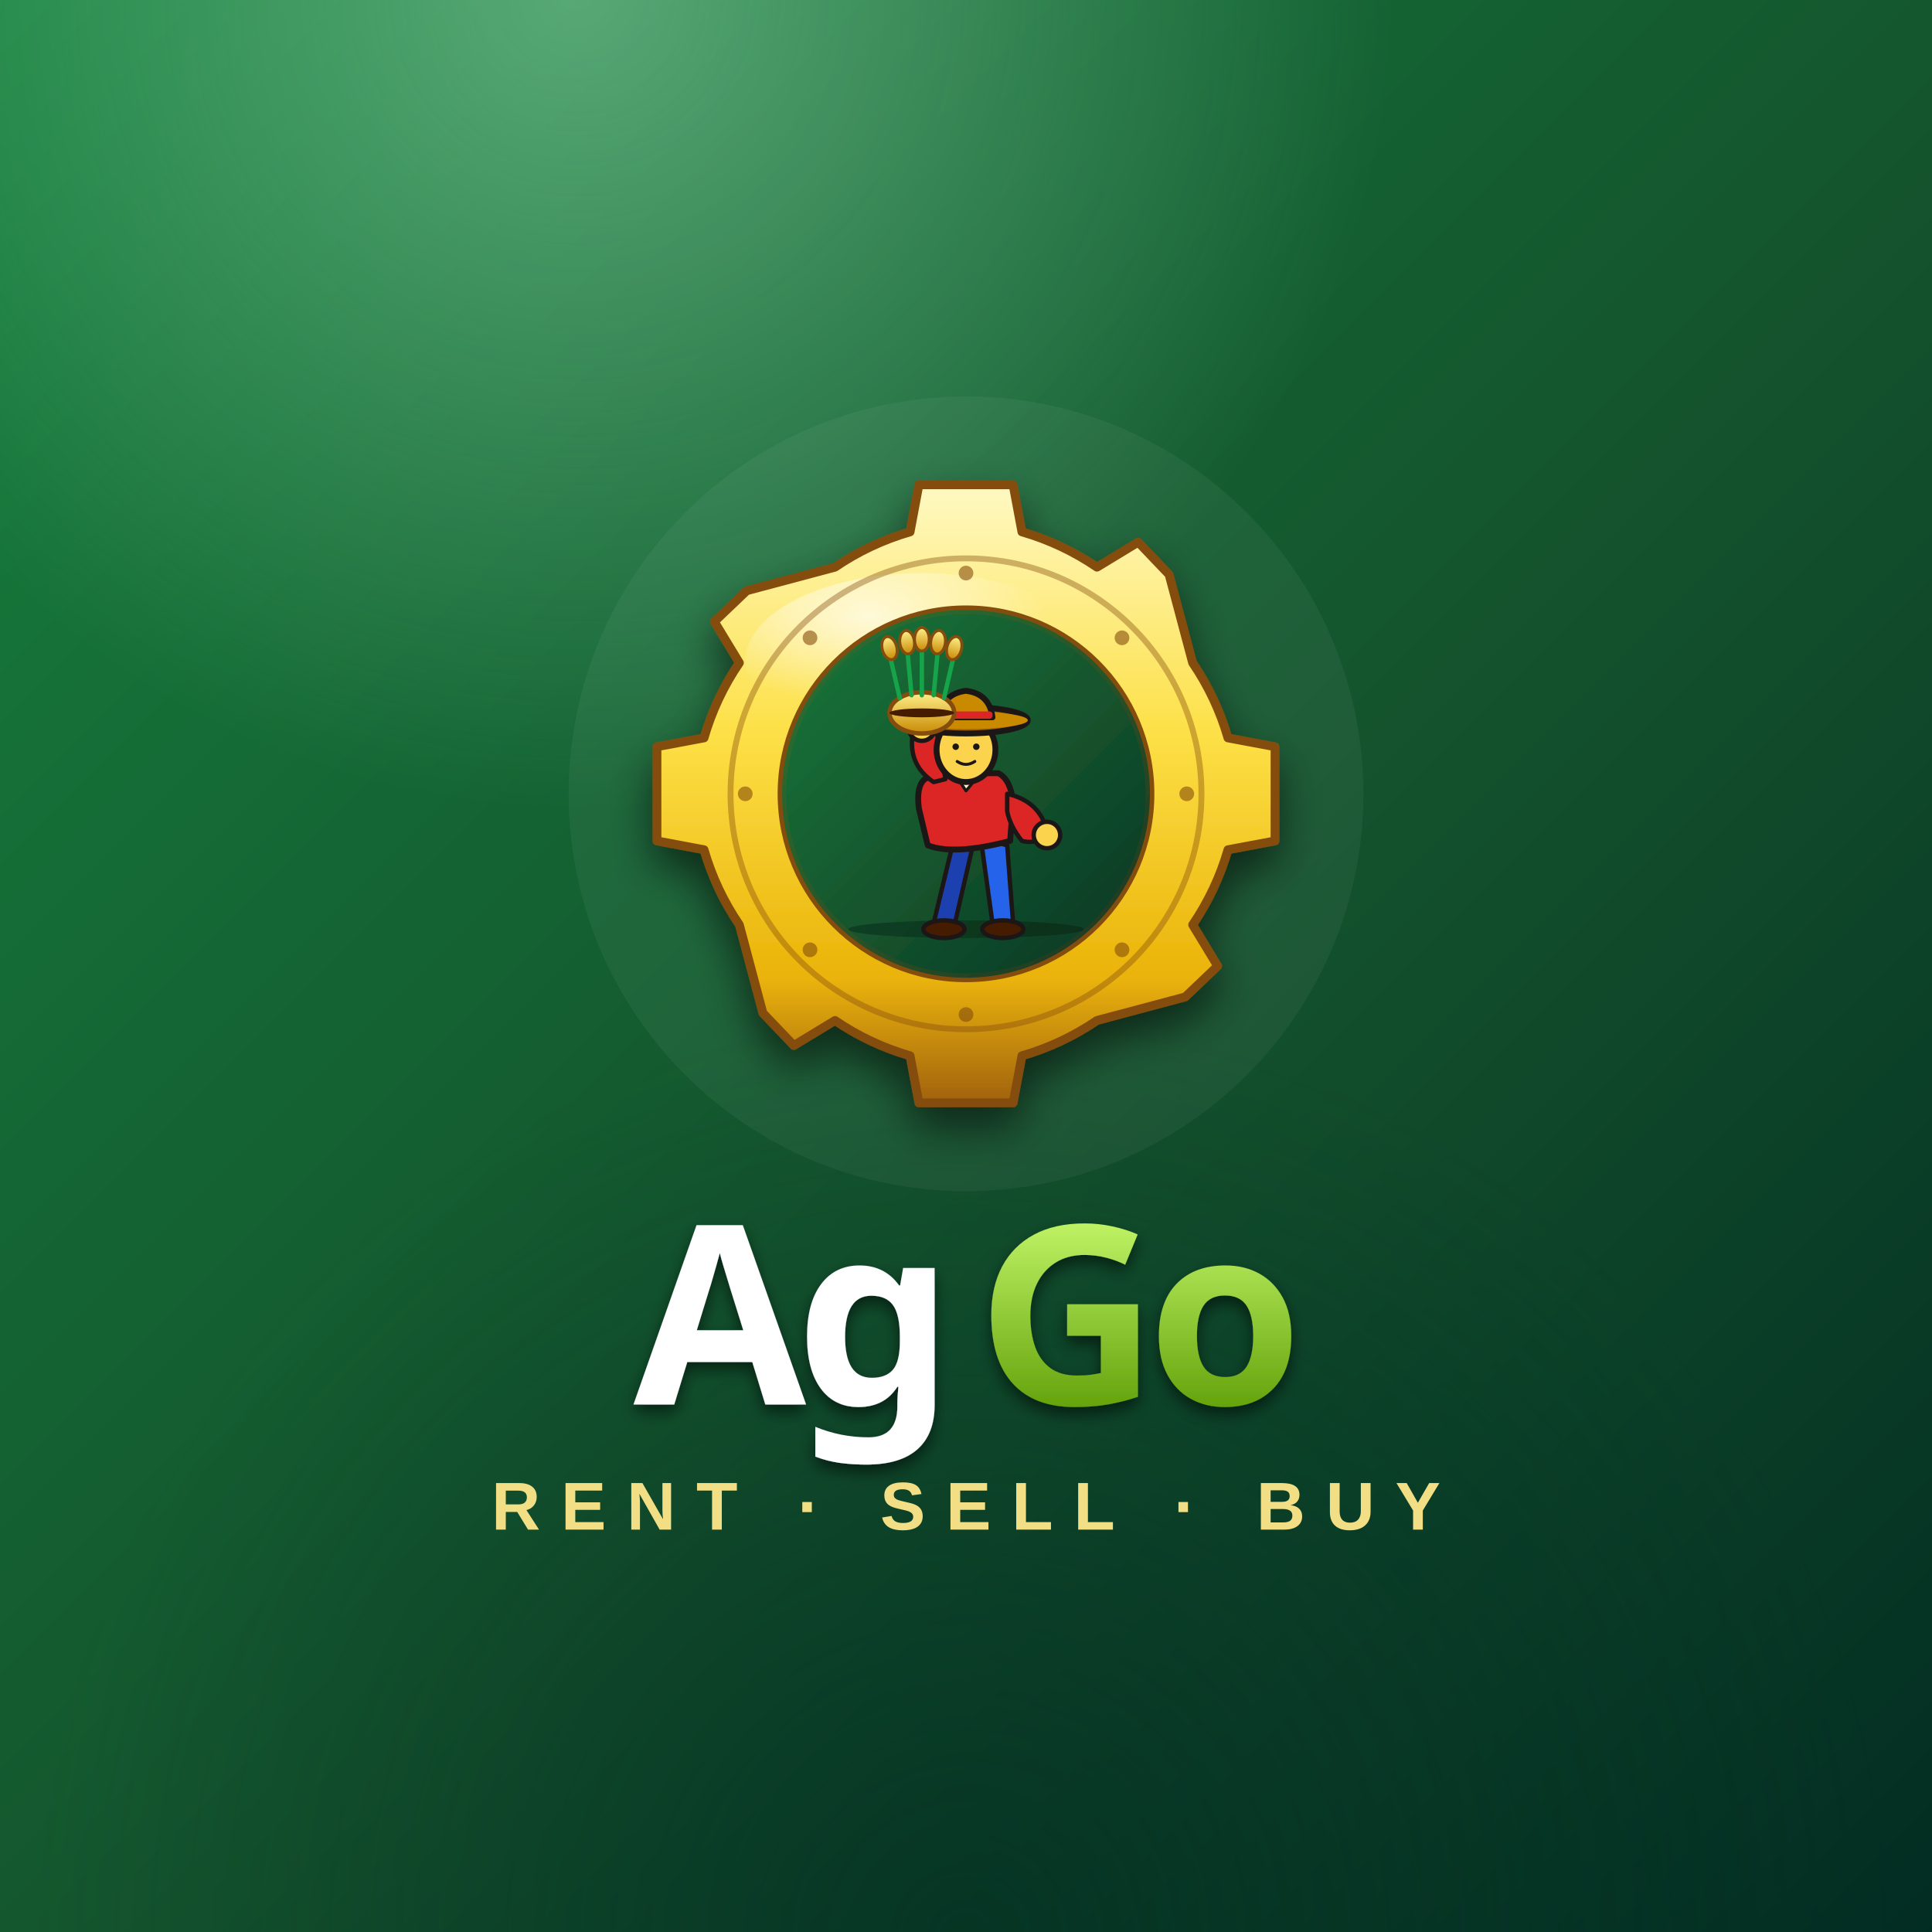
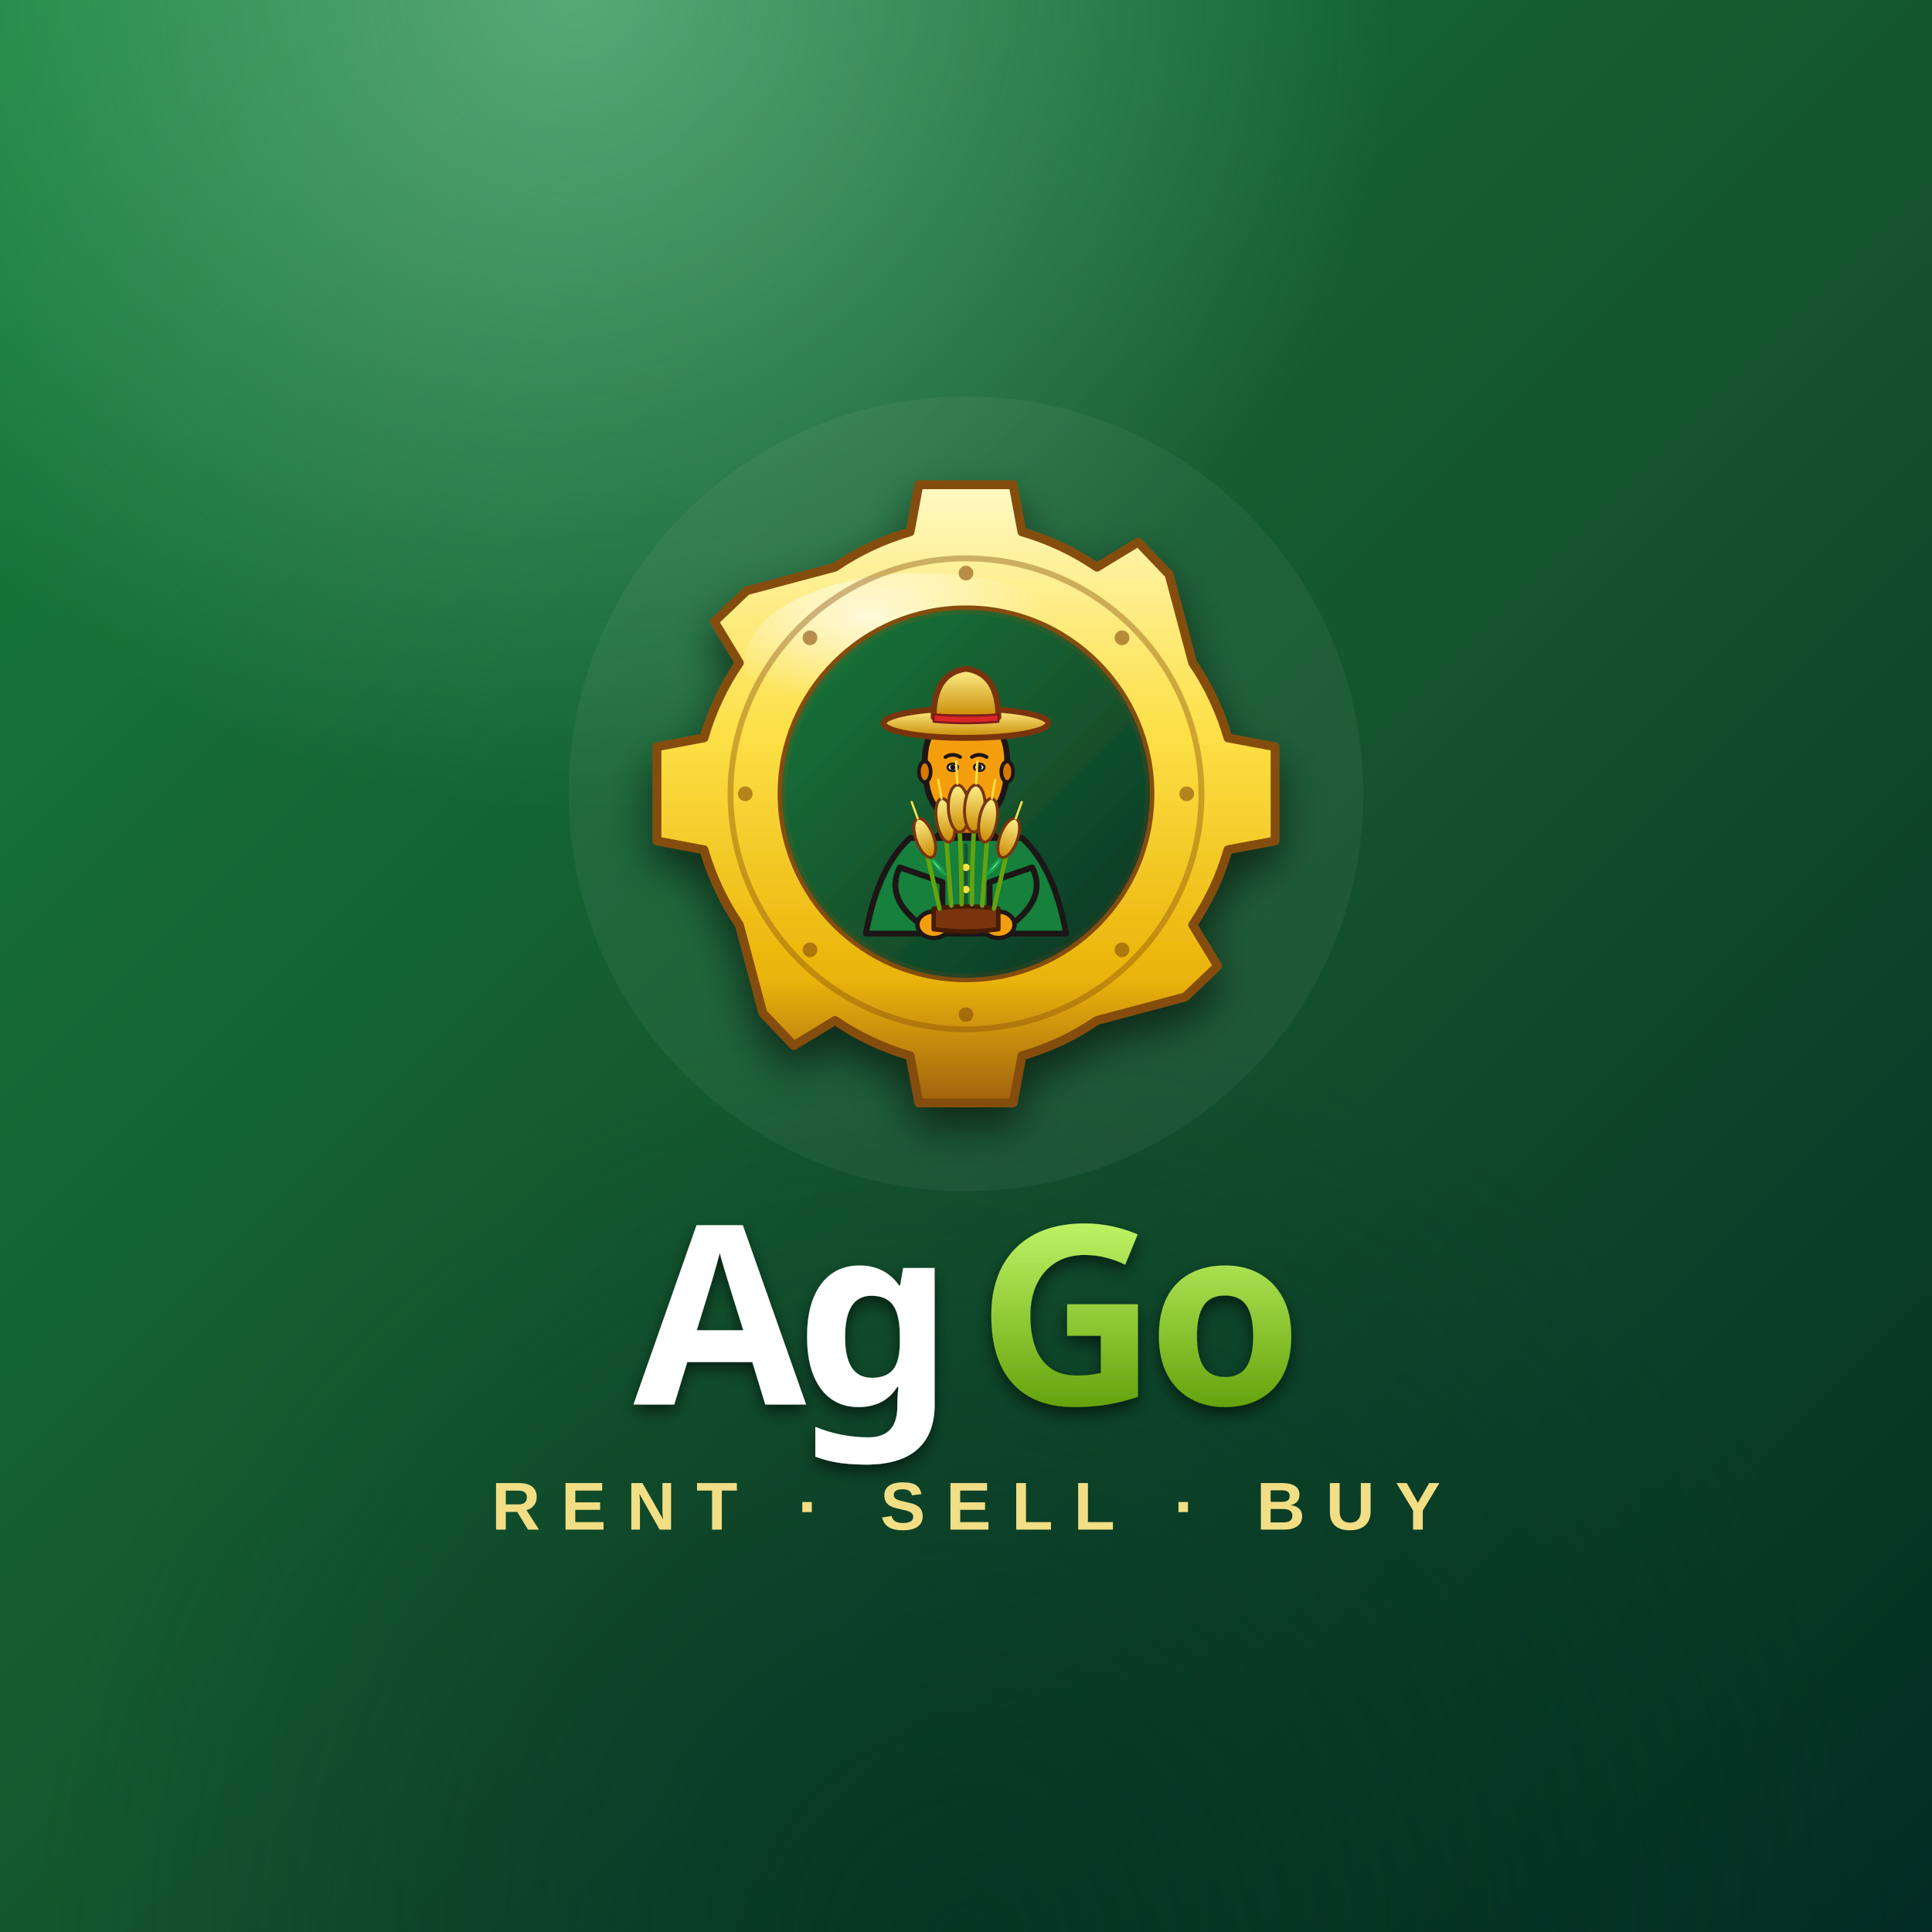
<svg xmlns="http://www.w3.org/2000/svg" width="1024" height="1024" viewBox="0 0 1024 1024">
  <defs>
    <linearGradient id="bgGrad" x1="0%" y1="0%" x2="100%" y2="100%">
      <stop offset="0%" stop-color="#15803d" />
      <stop offset="55%" stop-color="#14532d" />
      <stop offset="100%" stop-color="#022c22" />
    </linearGradient>
    <radialGradient id="sheen" cx="30%" cy="0%" r="70%">
      <stop offset="0%" stop-color="#bbf7d0" stop-opacity="0.4" />
      <stop offset="60%" stop-color="#bbf7d0" stop-opacity="0" />
    </radialGradient>
    <radialGradient id="shade" cx="50%" cy="100%" r="80%">
      <stop offset="0%" stop-color="#022c22" stop-opacity="0.6" />
      <stop offset="60%" stop-color="#022c22" stop-opacity="0" />
    </radialGradient>
    <linearGradient id="gearOuter" x1="0%" y1="0%" x2="0%" y2="100%">
      <stop offset="0%" stop-color="#fef9c3" />
      <stop offset="40%" stop-color="#fde047" />
      <stop offset="80%" stop-color="#eab308" />
      <stop offset="100%" stop-color="#a16207" />
    </linearGradient>
    <radialGradient id="gearShine" cx="35%" cy="25%" r="50%">
      <stop offset="0%" stop-color="#ffffff" stop-opacity="0.7" />
      <stop offset="100%" stop-color="#ffffff" stop-opacity="0" />
    </radialGradient>
    <linearGradient id="leafGrad" x1="0%" y1="0%" x2="0%" y2="100%">
      <stop offset="0%" stop-color="#86efac" />
      <stop offset="100%" stop-color="#16a34a" />
    </linearGradient>
    <linearGradient id="grainGrad" x1="0%" y1="0%" x2="0%" y2="100%">
      <stop offset="0%" stop-color="#fef08a" />
      <stop offset="100%" stop-color="#ca8a04" />
    </linearGradient>
    <linearGradient id="goGrad" x1="0%" y1="0%" x2="0%" y2="100%">
      <stop offset="0%" stop-color="#bef264" />
      <stop offset="100%" stop-color="#65a30d" />
    </linearGradient>
    <filter id="dropShadow" x="-20%" y="-20%" width="140%" height="140%">
      <feGaussianBlur in="SourceAlpha" stdDeviation="14" />
      <feOffset dx="0" dy="14" result="off" />
      <feComponentTransfer>
        <feFuncA type="linear" slope="0.55" />
      </feComponentTransfer>
      <feMerge>
        <feMergeNode />
        <feMergeNode in="SourceGraphic" />
      </feMerge>
    </filter>
    <filter id="textShadow" x="-20%" y="-20%" width="140%" height="140%">
      <feGaussianBlur in="SourceAlpha" stdDeviation="5" />
      <feOffset dx="0" dy="5" result="off" />
      <feComponentTransfer>
        <feFuncA type="linear" slope="0.55" />
      </feComponentTransfer>
      <feMerge>
        <feMergeNode />
        <feMergeNode in="SourceGraphic" />
      </feMerge>
    </filter>
  </defs>
  <rect width="1024" height="1024" fill="url(#bgGrad)" />
  <rect width="1024" height="1024" fill="url(#sheen)" />
  <rect width="1024" height="1024" fill="url(#shade)" />
  <g transform="translate(512 512) scale(0.78) translate(-512 -512)">
    <circle cx="512" cy="395" r="270" fill="#ffffff" fill-opacity="0.05" />
    <g filter="url(#dropShadow)" transform="translate(512 395)">
      <path d="M 0 -210 L 32 -210 L 38 -178 A 178 178 0 0 1 89 -154 L 117 -171 L 138 -149 L 154 -89 A 178 178 0 0 1 178 -38 L 210 -32 L 210 32 L 178 38 A 178 178 0 0 1 154 89 L 171 117 L 149 138 L 89 154 A 178 178 0 0 1 38 178 L 32 210 L -32 210 L -38 178 A 178 178 0 0 1 -89 154 L -117 171 L -138 149 L -154 89 A 178 178 0 0 1 -178 38 L -210 32 L -210 -32 L -178 -38 A 178 178 0 0 1 -154 -89 L -171 -117 L -149 -138 L -89 -154 A 178 178 0 0 1 -38 -178 L -32 -210 Z" fill="url(#gearOuter)" stroke="#854d0e" stroke-width="6" stroke-linejoin="round" />
      <ellipse cx="-30" cy="-90" rx="120" ry="60" fill="url(#gearShine)" />
      <circle cx="0" cy="0" r="160" fill="none" stroke="#854d0e" stroke-width="4" stroke-opacity="0.4" />
      <g fill="#854d0e" fill-opacity="0.6">
        <circle cx="0" cy="-150" r="5" />
        <circle cx="106" cy="-106" r="5" />
        <circle cx="150" cy="0" r="5" />
        <circle cx="106" cy="106" r="5" />
        <circle cx="0" cy="150" r="5" />
        <circle cx="-106" cy="106" r="5" />
        <circle cx="-150" cy="0" r="5" />
        <circle cx="-106" cy="-106" r="5" />
      </g>
      <circle cx="0" cy="0" r="125" fill="#14532d" stroke="#854d0e" stroke-width="6" />
      <circle cx="0" cy="0" r="125" fill="url(#bgGrad)" fill-opacity="0.8" />
      <g stroke="#1c1917" stroke-linejoin="round" stroke-linecap="round">
-         <ellipse cx="0" cy="92" rx="80" ry="6" fill="#000000" fill-opacity="0.25" stroke="none" />
-         <path d="M -8 30 L -22 88 L -8 90 L 4 38 Z" fill="#1e40af" stroke-width="3" />
-         <path d="M 10 30 L 18 88 L 32 88 L 28 35 Z" fill="#2563eb" stroke-width="3" />
-         <ellipse cx="-15" cy="92" rx="14" ry="6" fill="#451a03" stroke-width="3" />
-         <ellipse cx="25" cy="92" rx="14" ry="6" fill="#451a03" stroke-width="3" />
-         <path d="M -28 -10 Q -34 -5, -32 10 L -26 35 Q -8 42, 30 32 L 32 5 Q 30 -10, 22 -14 L -20 -14 Z" fill="#dc2626" stroke-width="4" />
-         <path d="M -8 -14 L 0 -2 L 10 -14 Z" fill="#fef9c3" stroke-width="2" />
-         <path d="M 28 0 Q 50 5, 55 25 Q 50 35, 38 32 Q 30 22, 28 12 Z" fill="#dc2626" stroke-width="3" />
-         <circle cx="55" cy="28" r="9" fill="#fcd34d" stroke-width="3" />
-         <path d="M -22 -8 Q -40 -20, -36 -42 Q -28 -48, -20 -42 Q -16 -25, -14 -10 Z" fill="#dc2626" stroke-width="3" />
-         <circle cx="-30" cy="-45" r="9" fill="#fcd34d" stroke-width="3" />
-         <ellipse cx="0" cy="-30" rx="20" ry="22" fill="#fcd34d" stroke-width="4" />
-         <circle cx="-7" cy="-32" r="2.2" fill="#1c1917" stroke="none" />
-         <circle cx="7" cy="-32" r="2.2" fill="#1c1917" stroke="none" />
-         <path d="M -6 -22 Q 0 -18, 6 -22" fill="none" stroke="#1c1917" stroke-width="2" />
-         <ellipse cx="0" cy="-50" rx="42" ry="9" fill="#a16207" stroke-width="4" />
-         <ellipse cx="0" cy="-50" rx="42" ry="6" fill="#ca8a04" stroke-width="0" />
-         <path d="M -18 -52 Q -16 -68, 0 -70 Q 16 -68, 18 -52 Z" fill="#ca8a04" stroke-width="4" />
-         <rect x="-18" y="-56" width="36" height="5" rx="2" fill="#dc2626" stroke-width="0" />
-         <g transform="translate(-30 -55)">
-           <ellipse cx="0" cy="0" rx="22" ry="14" fill="url(#grainGrad)" stroke="#854d0e" stroke-width="3" />
-           <ellipse cx="0" cy="0" rx="22" ry="3" fill="#451a03" stroke-width="0" />
-           <g stroke="#16a34a" stroke-width="3" stroke-linecap="round">
-             <line x1="-15" y1="-10" x2="-22" y2="-40" />
-             <line x1="-7" y1="-12" x2="-10" y2="-44" />
-             <line x1="0" y1="-12" x2="0" y2="-46" />
-             <line x1="8" y1="-12" x2="11" y2="-44" />
-             <line x1="15" y1="-10" x2="22" y2="-40" />
-           </g>
-           <g fill="url(#grainGrad)" stroke="#854d0e" stroke-width="2">
-             <ellipse cx="-22" cy="-44" rx="5" ry="8" transform="rotate(-15 -22 -44)" />
-             <ellipse cx="-10" cy="-48" rx="5" ry="8" transform="rotate(-7 -10 -48)" />
-             <ellipse cx="0" cy="-50" rx="5" ry="8" />
-             <ellipse cx="11" cy="-48" rx="5" ry="8" transform="rotate(7 11 -48)" />
-             <ellipse cx="22" cy="-44" rx="5" ry="8" transform="rotate(15 22 -44)" />
-           </g>
+         <path d="M -68 95 Q -60 50, -38 30 L 38 30 Q 60 50, 68 95 Z" fill="#15803d" stroke-width="4" />
+         <line x1="0" y1="35" x2="0" y2="92" stroke="#14532d" stroke-width="2.5" />
+         <circle cx="0" cy="50" r="2.5" fill="#fde047" stroke-width="0" />
+         <circle cx="0" cy="65" r="2.5" fill="#fde047" stroke-width="0" />
+         <circle cx="0" cy="80" r="2.5" fill="#fde047" stroke-width="0" />
+         <path d="M -22 30 L -12 22 L 0 30 L 12 22 L 22 30 Z" fill="#86efac" stroke-width="3" />
+         <path d="M -12 28 L -10 14 L 10 14 L 12 28 Z" fill="#d97706" stroke-width="3" />
+         <path d="M -28 -22 Q -28 -52, 0 -52 Q 28 -52, 28 -22 Q 28 8, 14 14 Q 0 18, -14 14 Q -28 8, -28 -22 Z" fill="#f59e0b" stroke-width="4" />
+         <ellipse cx="-28" cy="-15" rx="4" ry="7" fill="#d97706" stroke-width="2.5" />
+         <ellipse cx="28" cy="-15" rx="4" ry="7" fill="#d97706" stroke-width="2.5" />
+         <ellipse cx="-9" cy="-18" rx="3.5" ry="2.5" fill="#ffffff" stroke-width="1.5" />
+         <ellipse cx="9" cy="-18" rx="3.5" ry="2.5" fill="#ffffff" stroke-width="1.5" />
+         <circle cx="-9" cy="-18" r="1.8" fill="#1c1917" stroke="none" />
+         <circle cx="9" cy="-18" r="1.8" fill="#1c1917" stroke="none" />
+         <path d="M -14 -25 Q -9 -28, -4 -25" fill="none" stroke="#1c1917" stroke-width="2.5" />
+         <path d="M 14 -25 Q 9 -28, 4 -25" fill="none" stroke="#1c1917" stroke-width="2.5" />
+         <path d="M -10 1 Q -6 5, 0 4 Q 6 5, 10 1 Q 7 -2, 0 -1 Q -7 -2, -10 1 Z" fill="#451a03" stroke-width="2" />
+         <path d="M -7 8 Q 0 13, 7 8" fill="none" stroke="#1c1917" stroke-width="2" />
+         <ellipse cx="0" cy="-48" rx="56" ry="10" fill="url(#grainGrad)" stroke="#78350f" stroke-width="4" />
+         <path d="M -22 -52 Q -22 -82, 0 -85 Q 22 -82, 22 -52 Z" fill="url(#grainGrad)" stroke="#78350f" stroke-width="4" />
+         <path d="M -22 -54 Q 0 -52, 22 -54 L 22 -49 Q 0 -47, -22 -49 Z" fill="#dc2626" stroke="#7f1d1d" stroke-width="1.5" />
+         <path d="M -45 50 Q -55 70, -32 88 Q -22 92, -16 86 L -16 60 Z" fill="#15803d" stroke-width="4" />
+         <path d="M 45 50 Q 55 70, 32 88 Q 22 92, 16 86 L 16 60 Z" fill="#15803d" stroke-width="4" />
+         <ellipse cx="-22" cy="89" rx="11" ry="9" fill="#f59e0b" stroke-width="3" />
+         <ellipse cx="22" cy="89" rx="11" ry="9" fill="#f59e0b" stroke-width="3" />
+         <path d="M -22 78 Q 0 75, 22 78 L 22 92 Q 0 95, -22 92 Z" fill="#78350f" stroke="#451a03" stroke-width="3" />
+         <g stroke="#65a30d" stroke-width="3" stroke-linecap="round" fill="none">
+           <path d="M -18 78 Q -22 60, -28 35" />
+           <path d="M -10 76 Q -12 50, -14 22" />
+           <path d="M -3 75 Q -3 45, -5 14" />
+           <path d="M 4 75 Q 4 45, 6 14" />
+           <path d="M 11 76 Q 13 50, 15 22" />
+           <path d="M 19 78 Q 23 60, 29 35" />
+         </g>
+         <g fill="#86efac" stroke="#16a34a" stroke-width="1.5">
+           <path d="M -14 55 Q -22 50, -25 42 Q -18 48, -14 55 Z" />
+           <path d="M 14 55 Q 22 50, 25 42 Q 18 48, 14 55 Z" />
+         </g>
+         <g transform="translate(-28 30) rotate(-20)">
+           <ellipse cx="0" cy="0" rx="6" ry="14" fill="url(#grainGrad)" stroke="#78350f" stroke-width="2" />
+           <line x1="0" y1="-14" x2="0" y2="-26" stroke="#fde047" stroke-width="1.5" />
+         </g>
+         <g transform="translate(-14 18) rotate(-10)">
+           <ellipse cx="0" cy="0" rx="6" ry="15" fill="url(#grainGrad)" stroke="#78350f" stroke-width="2" />
+           <line x1="0" y1="-15" x2="0" y2="-28" stroke="#fde047" stroke-width="1.5" />
+         </g>
+         <g transform="translate(-5 10) rotate(-3)">
+           <ellipse cx="0" cy="0" rx="7" ry="16" fill="url(#grainGrad)" stroke="#78350f" stroke-width="2" />
+           <line x1="0" y1="-17" x2="0" y2="-32" stroke="#fde047" stroke-width="1.6" />
+         </g>
+         <g transform="translate(6 10) rotate(3)">
+           <ellipse cx="0" cy="0" rx="7" ry="16" fill="url(#grainGrad)" stroke="#78350f" stroke-width="2" />
+           <line x1="0" y1="-17" x2="0" y2="-32" stroke="#fde047" stroke-width="1.6" />
+         </g>
+         <g transform="translate(15 18) rotate(10)">
+           <ellipse cx="0" cy="0" rx="6" ry="15" fill="url(#grainGrad)" stroke="#78350f" stroke-width="2" />
+           <line x1="0" y1="-15" x2="0" y2="-28" stroke="#fde047" stroke-width="1.5" />
+         </g>
+         <g transform="translate(29 30) rotate(20)">
+           <ellipse cx="0" cy="0" rx="6" ry="14" fill="url(#grainGrad)" stroke="#78350f" stroke-width="2" />
+           <line x1="0" y1="-14" x2="0" y2="-26" stroke="#fde047" stroke-width="1.5" />
        </g>
      </g>
    </g>
    <g filter="url(#textShadow)">
      <text x="395" y="810" text-anchor="middle" font-family="'Plus Jakarta Sans', 'Arial Black', sans-serif" font-size="170" font-weight="900" fill="#ffffff" letter-spacing="-7">Ag</text>
      <text x="630" y="810" text-anchor="middle" font-family="'Plus Jakarta Sans', 'Arial Black', sans-serif" font-size="170" font-weight="900" fill="url(#goGrad)" letter-spacing="-7">Go</text>
    </g>
    <text x="512" y="895" text-anchor="middle" font-family="'Plus Jakarta Sans', Arial, sans-serif" font-size="46" font-weight="800" fill="#fde68a" letter-spacing="14" fill-opacity="0.95">RENT · SELL · BUY</text>
  </g>
</svg>
